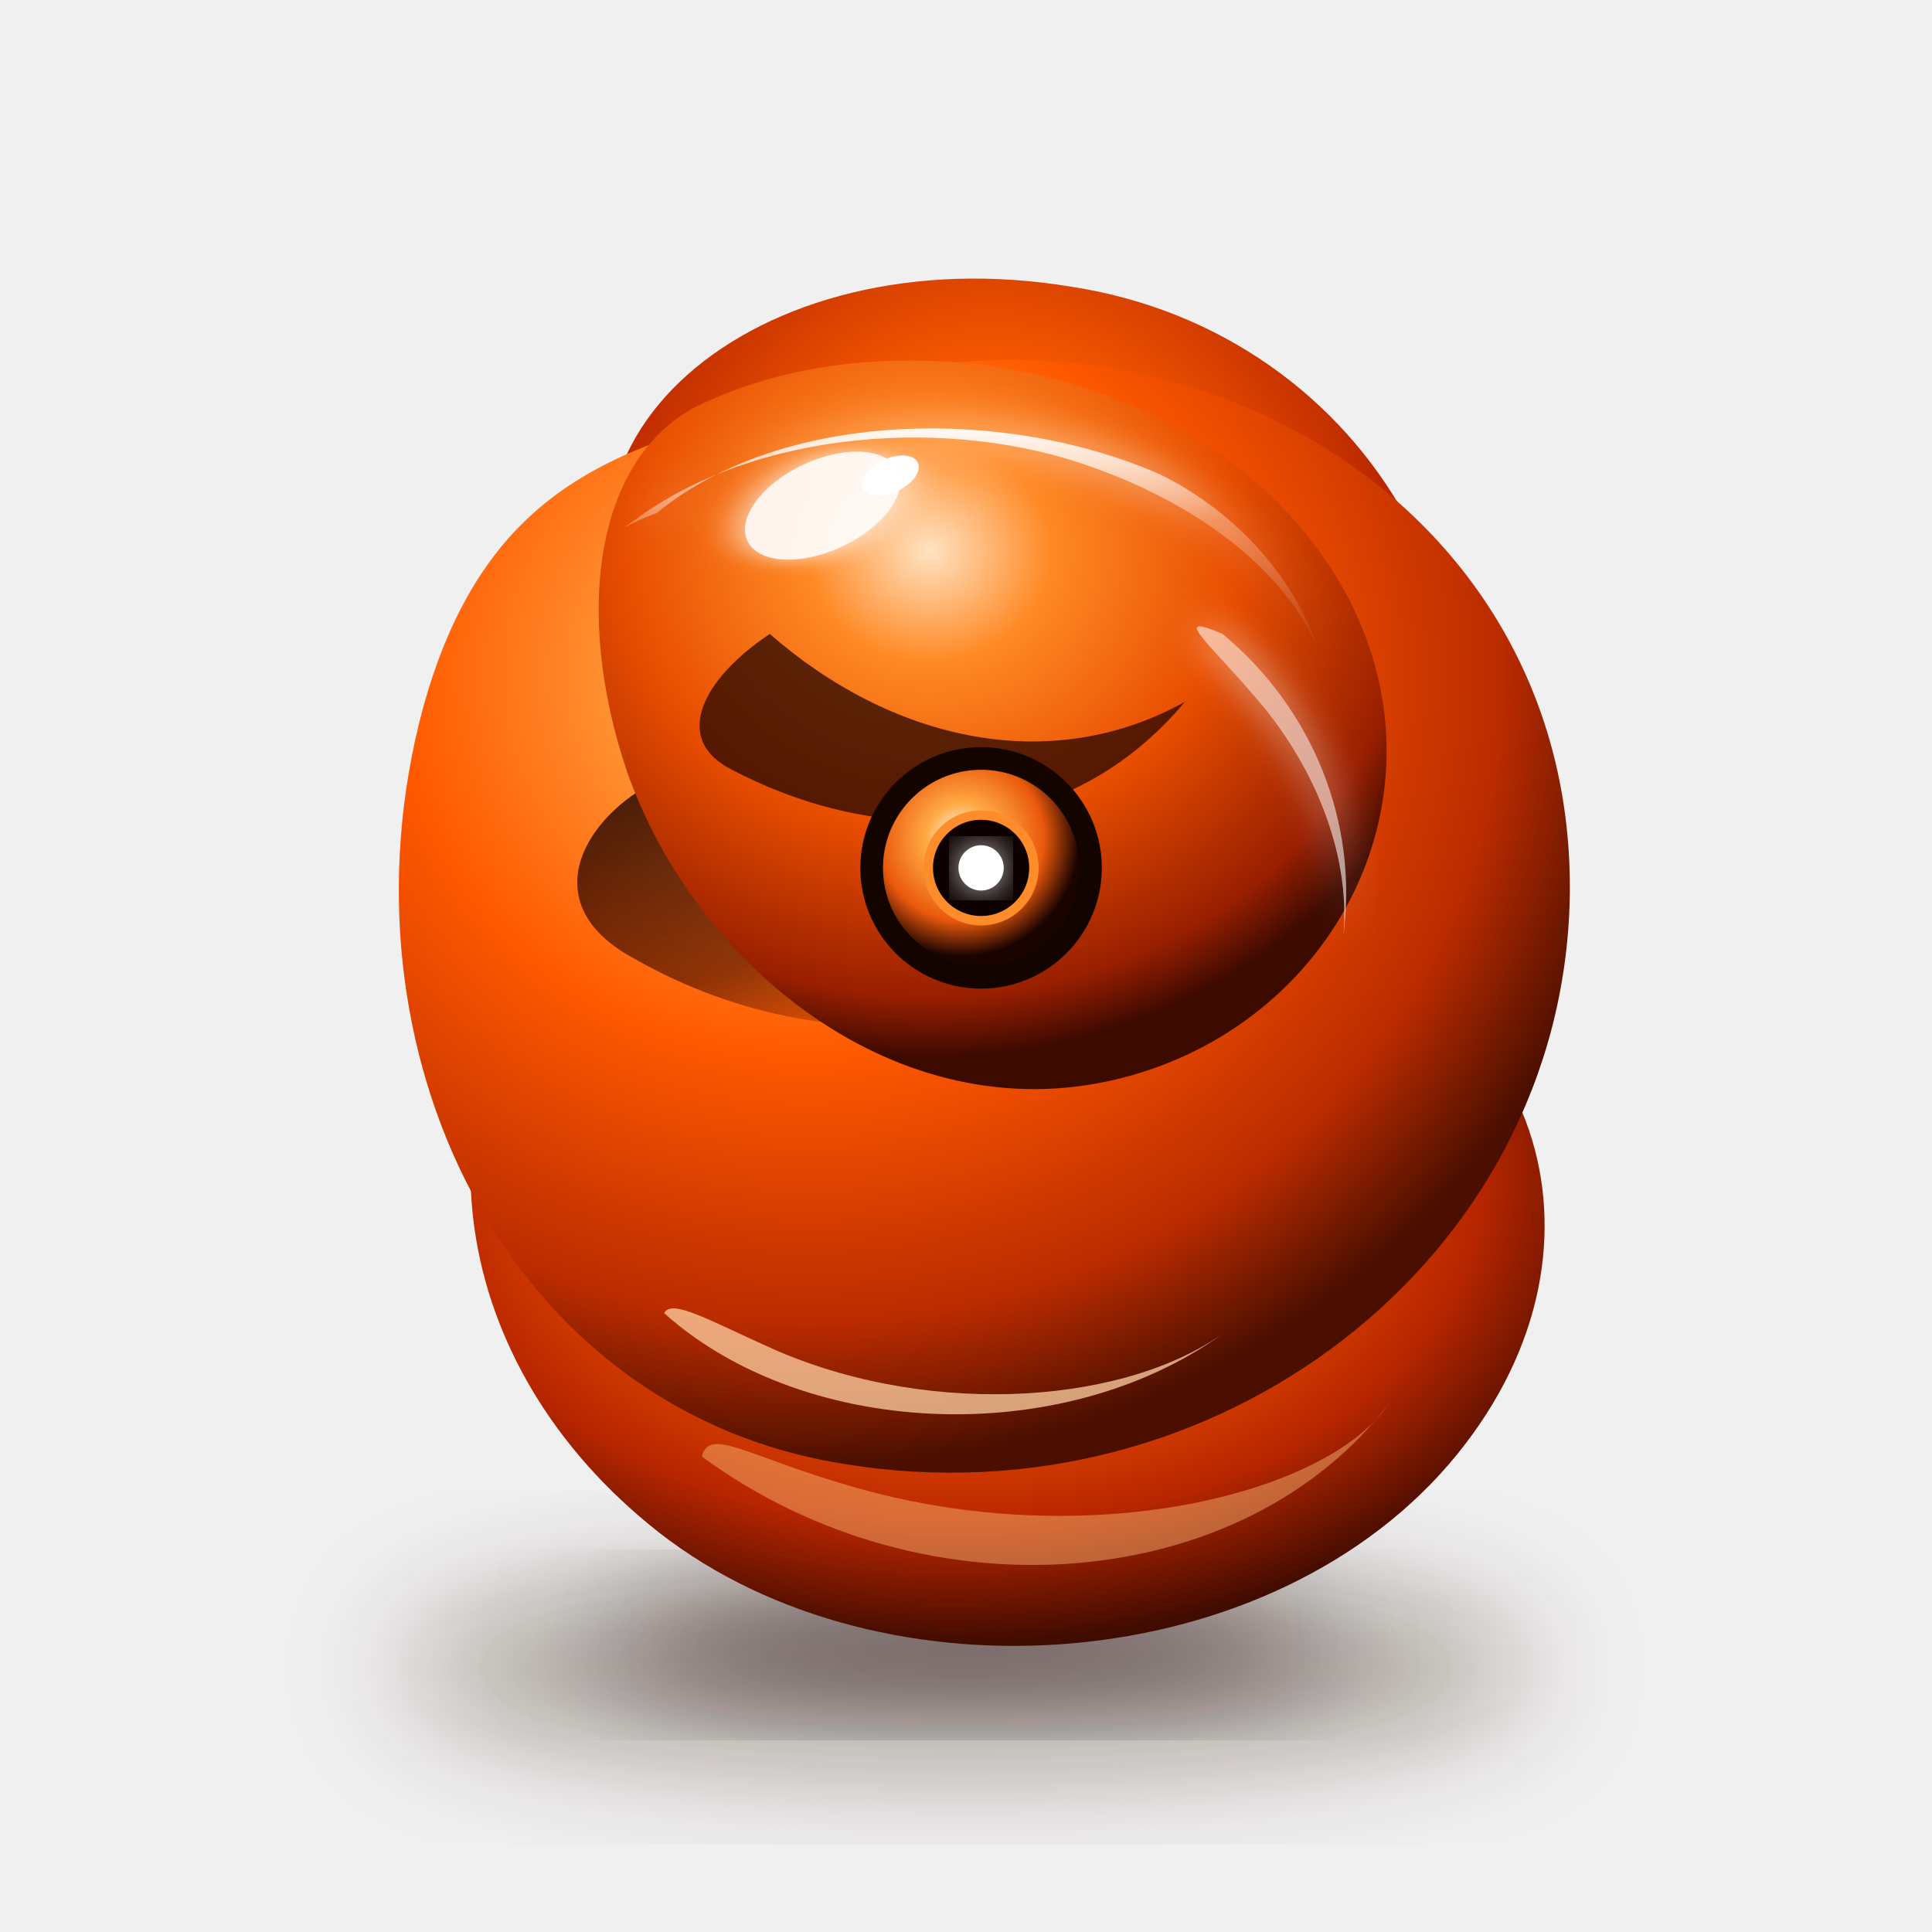
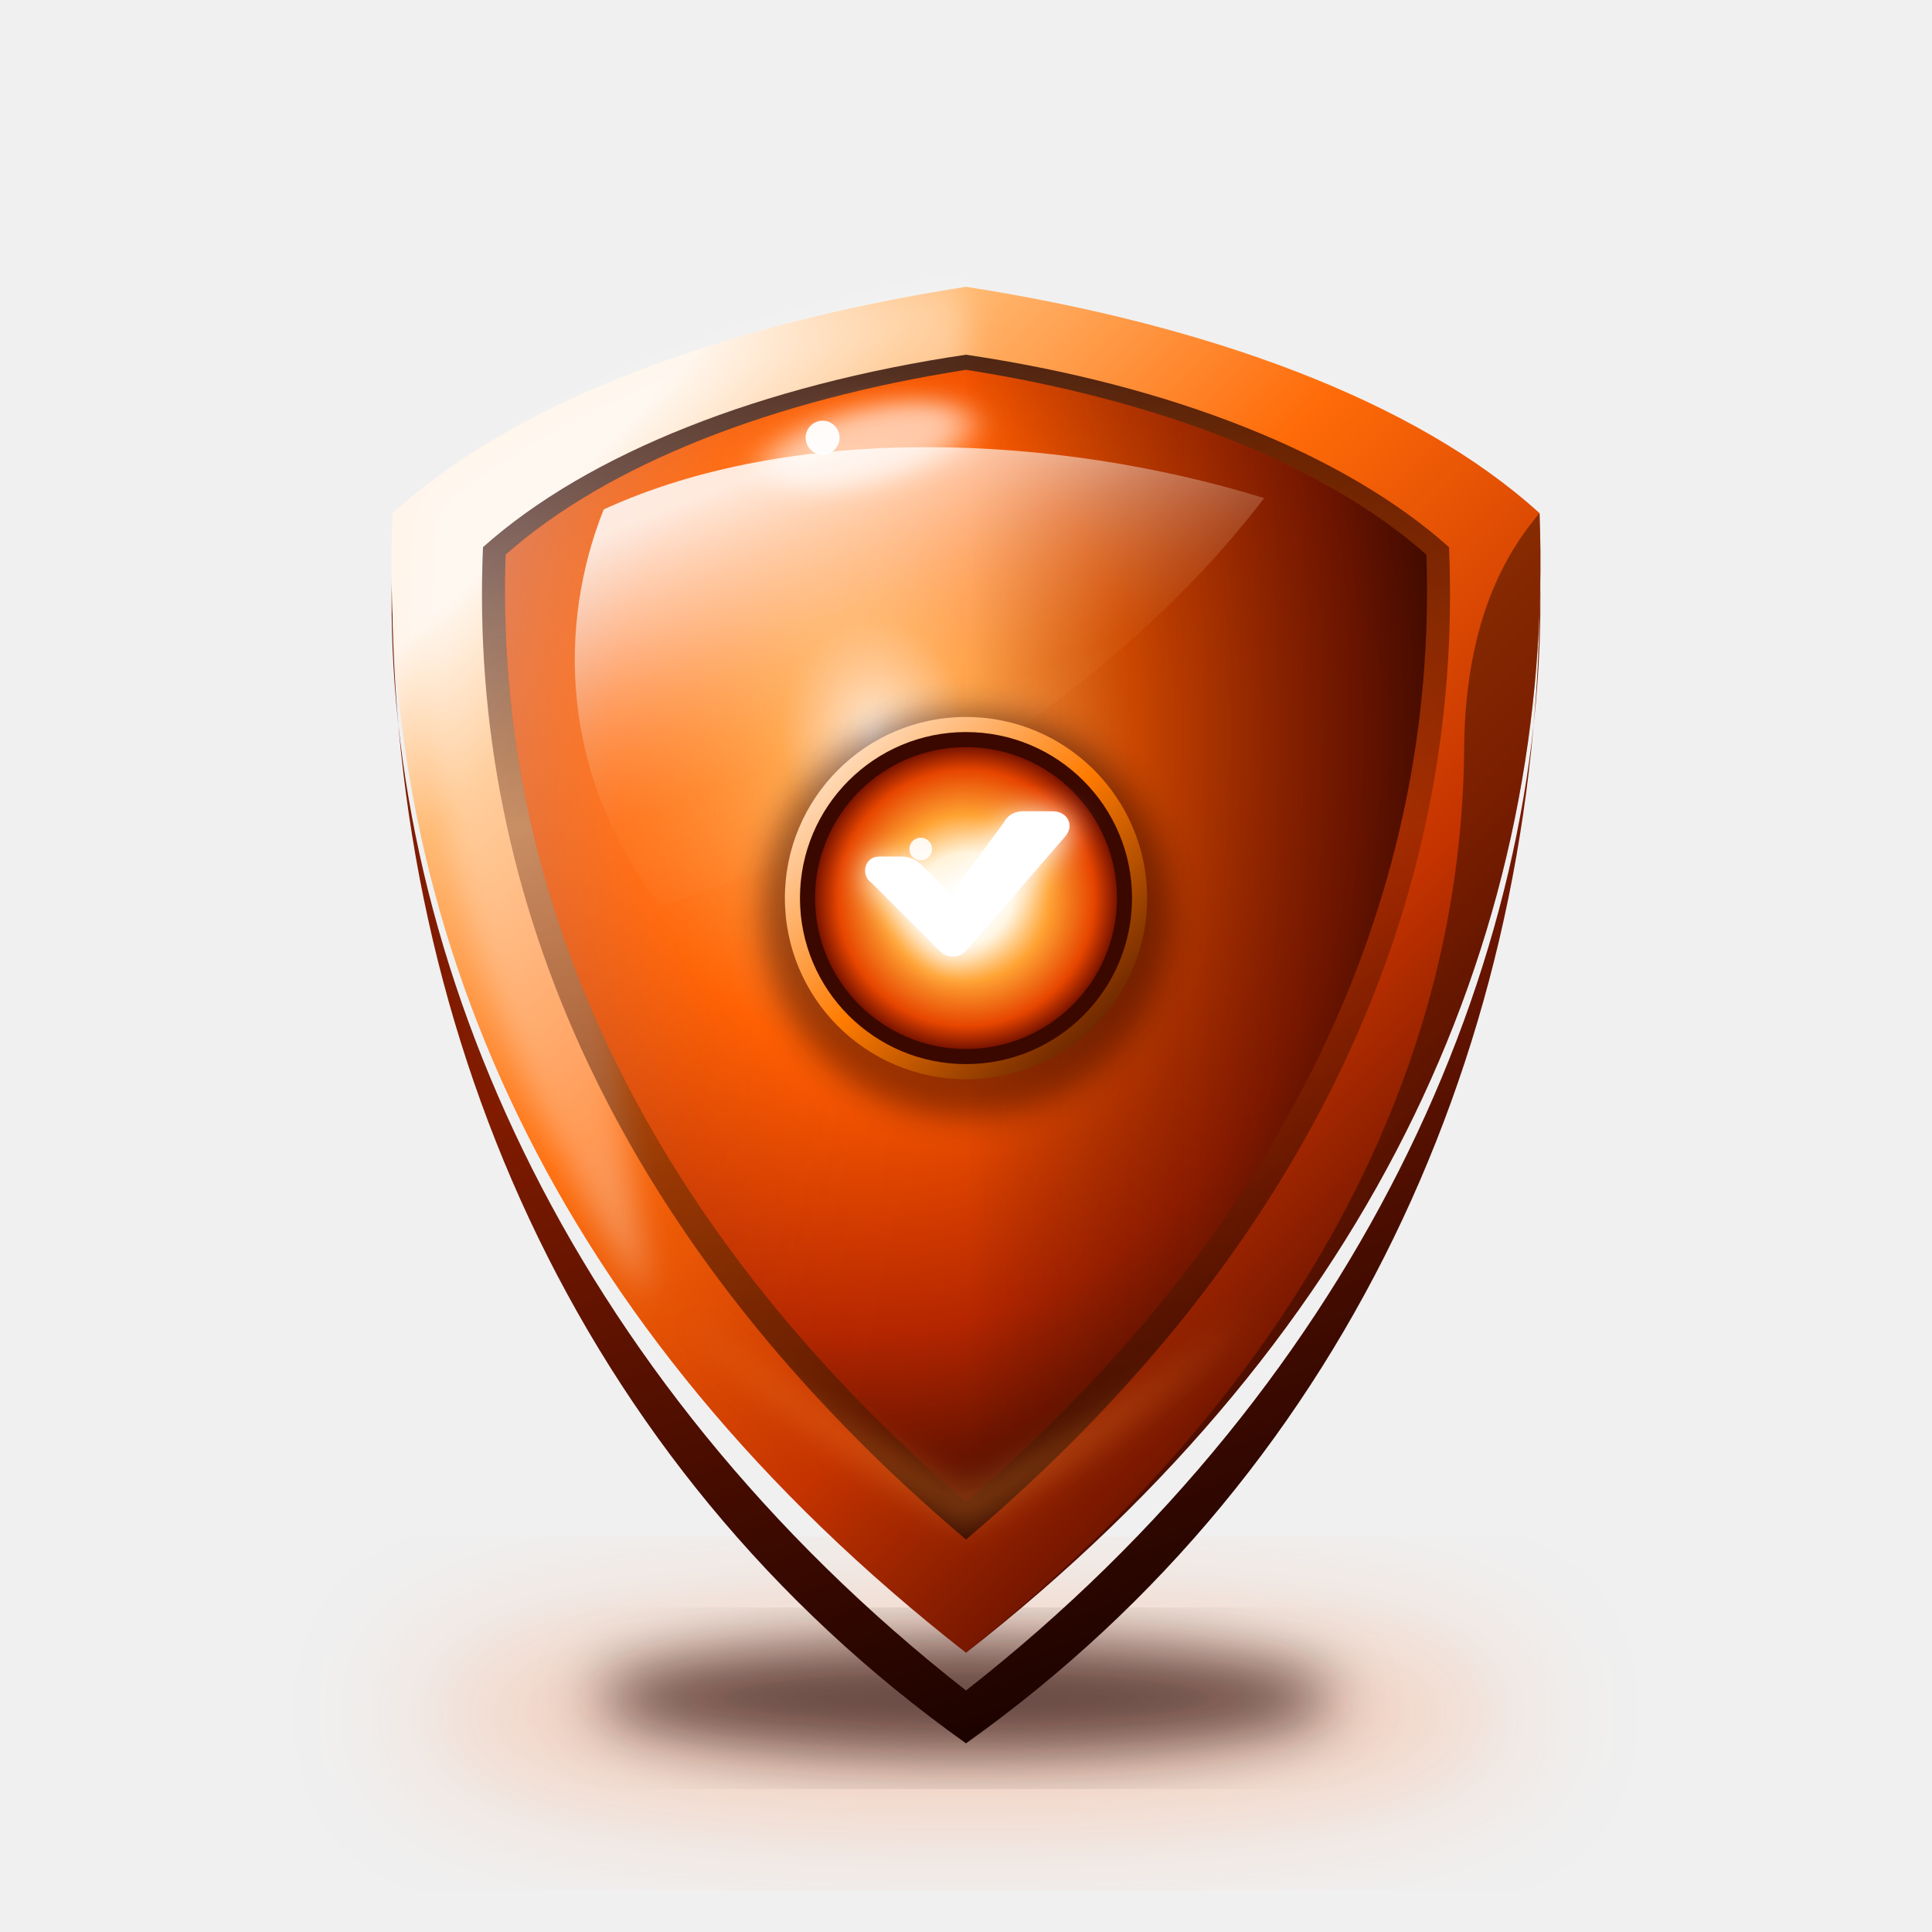
<svg xmlns="http://www.w3.org/2000/svg" viewBox="0 0 512 512" width="100%" height="100%">
  <defs>
-     <filter id="softbody-ground-shadow" x="-40%" y="-40%" width="180%" height="180%">
-       <feGaussianBlur stdDeviation="16" result="blur" />
+     <filter id="shield-shadow-floor" x="-40%" y="-40%" width="180%" height="180%">
+       <feGaussianBlur stdDeviation="18" result="blur" />
    </filter>
-     <filter id="specular-soft" x="-20%" y="-20%" width="140%" height="140%">
-       <feGaussianBlur stdDeviation="5" result="blur" />
-       <feComposite in="SourceGraphic" in2="blur" operator="over" />
+     <filter id="shield-contact-shadow" x="-30%" y="-30%" width="160%" height="160%">
+       <feGaussianBlur stdDeviation="8" result="blur" />
    </filter>
-     <radialGradient id="sb-lobe-main" cx="35%" cy="28%" r="72%">
-       <stop offset="0%" stop-color="#fff2e0" />
-       <stop offset="18%" stop-color="#ff9d3b" />
-       <stop offset="48%" stop-color="#ff5900" />
-       <stop offset="82%" stop-color="#ba2b00" />
-       <stop offset="100%" stop-color="#4a0f00" />
+     <filter id="soft-specular-blur" x="-20%" y="-20%" width="140%" height="140%">
+       <feGaussianBlur stdDeviation="4" result="blur" />
+     </filter>
+     <linearGradient id="rim-bevel-grad" x1="18%" y1="12%" x2="82%" y2="88%">
+       <stop offset="0%" stop-color="#fff5eb" />
+       <stop offset="12%" stop-color="#ffb870" />
+       <stop offset="38%" stop-color="#ff6b08" />
+       <stop offset="70%" stop-color="#c43300" />
+       <stop offset="92%" stop-color="#691200" />
+       <stop offset="100%" stop-color="#3b0800" />
+     </linearGradient>
+     <linearGradient id="rim-extrude-grad" x1="30%" y1="40%" x2="50%" y2="100%">
+       <stop offset="0%" stop-color="#801b00" />
+       <stop offset="60%" stop-color="#420b00" />
+       <stop offset="100%" stop-color="#1c0300" />
+     </linearGradient>
+     <linearGradient id="cavity-shadow" x1="50%" y1="0%" x2="50%" y2="100%">
+       <stop offset="0%" stop-color="#240500" stop-opacity="0.8" />
+       <stop offset="40%" stop-color="#4a0f00" stop-opacity="0.3" />
+       <stop offset="100%" stop-color="#000000" stop-opacity="0.6" />
+     </linearGradient>
+     <radialGradient id="shield-face-grad" cx="40%" cy="32%" r="68%">
+       <stop offset="0%" stop-color="#fff8f0" />
+       <stop offset="15%" stop-color="#ffa64d" />
+       <stop offset="42%" stop-color="#ff5c00" />
+       <stop offset="78%" stop-color="#b52600" />
+       <stop offset="100%" stop-color="#540e00" />
    </radialGradient>
-     <radialGradient id="sb-lobe-right" cx="42%" cy="26%" r="70%">
-       <stop offset="0%" stop-color="#ffe3c2" />
-       <stop offset="22%" stop-color="#ff8924" />
-       <stop offset="55%" stop-color="#e84e00" />
-       <stop offset="88%" stop-color="#991f00" />
-       <stop offset="100%" stop-color="#3d0a00" />
-     </radialGradient>
-     <radialGradient id="sb-lobe-bottom" cx="45%" cy="35%" r="65%">
-       <stop offset="0%" stop-color="#ffad5a" />
-       <stop offset="35%" stop-color="#ff6000" />
-       <stop offset="75%" stop-color="#b82600" />
-       <stop offset="100%" stop-color="#400b00" />
-     </radialGradient>
-     <linearGradient id="sb-crease-shadow" x1="0%" y1="0%" x2="100%" y2="100%">
-       <stop offset="0%" stop-color="#1f0500" stop-opacity="0.85" />
-       <stop offset="50%" stop-color="#470e00" stop-opacity="0.6" />
+     <linearGradient id="facet-left-grad" x1="0%" y1="0%" x2="100%" y2="50%">
+       <stop offset="0%" stop-color="#ffffff" stop-opacity="0.4" />
+       <stop offset="60%" stop-color="#ff9933" stop-opacity="0.1" />
      <stop offset="100%" stop-color="#ff5500" stop-opacity="0" />
    </linearGradient>
-     <linearGradient id="sb-specular-arc" x1="0%" y1="0%" x2="0%" y2="100%">
-       <stop offset="0%" stop-color="#ffffff" stop-opacity="0.95" />
-       <stop offset="40%" stop-color="#ffffff" stop-opacity="0.3" />
+     <linearGradient id="facet-right-grad" x1="0%" y1="50%" x2="100%" y2="50%">
+       <stop offset="0%" stop-color="#000000" stop-opacity="0.0" />
+       <stop offset="50%" stop-color="#3b0800" stop-opacity="0.35" />
+       <stop offset="100%" stop-color="#240500" stop-opacity="0.65" />
+     </linearGradient>
+     <linearGradient id="gloss-sheen-grad" x1="20%" y1="10%" x2="60%" y2="80%">
+       <stop offset="0%" stop-color="#ffffff" stop-opacity="0.85" />
+       <stop offset="35%" stop-color="#ffffff" stop-opacity="0.35" />
+       <stop offset="70%" stop-color="#ffb366" stop-opacity="0.08" />
      <stop offset="100%" stop-color="#ffffff" stop-opacity="0" />
    </linearGradient>
-     <radialGradient id="sb-cyber-iris" cx="40%" cy="35%" r="60%">
+     <radialGradient id="nova-core-glow" cx="50%" cy="50%" r="50%">
      <stop offset="0%" stop-color="#ffffff" />
-       <stop offset="30%" stop-color="#ffaa44" />
-       <stop offset="70%" stop-color="#ea580c" />
-       <stop offset="100%" stop-color="#1a0400" />
+       <stop offset="30%" stop-color="#fff2d6" />
+       <stop offset="55%" stop-color="#ffa333" />
+       <stop offset="85%" stop-color="#e64500" />
+       <stop offset="100%" stop-color="#7a1400" />
    </radialGradient>
+     <linearGradient id="core-rim-grad" x1="0%" y1="0%" x2="100%" y2="100%">
+       <stop offset="0%" stop-color="#ffffff" />
+       <stop offset="50%" stop-color="#ff7b00" />
+       <stop offset="100%" stop-color="#360800" />
+     </linearGradient>
  </defs>
-   <g>
-     <ellipse cx="256" cy="442" rx="150" ry="26" fill="#2b0a02" opacity="0.35" filter="url(#softbody-ground-shadow)" />
-     <ellipse cx="256" cy="436" rx="95" ry="14" fill="#140300" opacity="0.55" filter="url(#softbody-ground-shadow)" />
+   <g id="ground-shadows">
+     <ellipse cx="256" cy="454" rx="145" ry="26" fill="#ff5500" opacity="0.25" filter="url(#shield-shadow-floor)" />
+     <ellipse cx="256" cy="450" rx="98" ry="15" fill="#1f0400" opacity="0.65" filter="url(#shield-contact-shadow)" />
  </g>
-   <path d="M 172 178            C 134 118 200 62 284 76            C 362 88 412 168 376 254            C 346 326 264 362 208 328            C 168 304 184 246 226 232            C 278 214 316 168 288 126            C 264 92 204 104 172 178 Z" fill="url(#sb-lobe-bottom)" />
-   <path d="M 234 132            C 280 152 320 200 304 266            C 288 328 226 344 196 326            C 234 318 274 278 284 234            C 294 186 266 148 234 132 Z" fill="url(#sb-crease-shadow)" />
-   <path d="M 148 248            C 112 288 116 358 172 404            C 230 452 334 446 384 388            C 432 332 408 262 344 246            C 284 232 232 278 198 274            C 174 270 160 258 148 248 Z" fill="url(#sb-lobe-bottom)" />
-   <path d="M 186 386            C 246 430 330 422 368 372            C 352 396 288 412 226 394            C 198 386 188 378 186 386 Z" fill="#ffbe7b" opacity="0.45" />
-   <path d="M 216 104            C 310 72 418 132 416 238            C 414 334 322 404 224 388            C 134 374 88 278 112 188            C 130 122 172 118 216 104 Z" fill="url(#sb-lobe-main)" />
-   <path d="M 172 208            C 214 244 276 258 334 228            C 292 274 224 286 168 254            C 142 240 154 218 172 208 Z" fill="url(#sb-crease-shadow)" />
-   <path d="M 184 108            C 236 82 322 96 356 156            C 386 210 354 272 296 286            C 238 300 184 256 166 204            C 152 162 158 122 184 108 Z" fill="url(#sb-lobe-right)" />
-   <path d="M 204 168            C 236 196 278 206 314 186            C 284 222 236 226 194 204            C 178 196 186 180 204 168 Z" fill="#260600" opacity="0.75" />
-   <g transform="translate(242, 212)">
-     <circle cx="18" cy="18" r="32" fill="#140400" />
-     <circle cx="18" cy="18" r="26" fill="url(#sb-cyber-iris)" />
-     <circle cx="18" cy="18" r="14" fill="#0d0200" stroke="#ff8c2b" stroke-width="2.5" />
-     <circle cx="18" cy="18" r="6" fill="#ffffff" filter="url(#specular-soft)" />
+   <g id="shield-extrusion">
+     <path d="M 104 148              C 100 250, 150 365, 256 448              C 362 365, 412 250, 408 148              C 410 270, 360 388, 256 462              C 152 388, 102 270, 104 148 Z" fill="url(#rim-extrude-grad)" />
  </g>
-   <path d="M 174 136            C 208 108 268 108 308 126            C 328 136 344 154 350 174            C 342 152 318 134 290 124            C 252 110 200 114 168 138            C 162 142 168 138 174 136 Z" fill="url(#sb-specular-arc)" filter="url(#specular-soft)" />
-   <ellipse cx="218" cy="134" rx="22" ry="12" fill="#ffffff" opacity="0.92" transform="rotate(-25 218 134)" filter="url(#specular-soft)" />
-   <ellipse cx="236" cy="126" rx="8" ry="4.5" fill="#ffffff" opacity="0.98" transform="rotate(-25 236 126)" />
-   <path d="M 324 168            C 348 188 360 218 356 248            C 358 226 348 202 332 184            C 320 170 310 162 324 168 Z" fill="#ffffff" opacity="0.6" filter="url(#specular-soft)" />
-   <path d="M 176 348            C 214 382 284 384 326 352            C 300 372 248 376 206 358            C 188 350 178 344 176 348 Z" fill="#ffd1a3" opacity="0.75" />
+   <g id="shield-rim">
+     <path d="M 256 76              C 320 86, 375 106, 408 136              C 412 245, 366 352, 256 438              C 146 352, 100 245, 104 136              C 137 106, 192 86, 256 76 Z" fill="url(#rim-bevel-grad)" />
+     <path d="M 256 77              C 200 86, 148 105, 114 134              C 107 195, 122 276, 172 344              C 162 274, 154 200, 160 148              C 185 125, 222 108, 256 98 Z" fill="#ffffff" opacity="0.32" filter="url(#soft-specular-blur)" />
+     <path d="M 408 136              C 412 245, 366 352, 256 438              C 275 422, 386 338, 388 200              C 388 170, 396 150, 408 136 Z" fill="#1f0400" opacity="0.45" />
+   </g>
+   <g id="shield-face">
+     <path d="M 256 94              C 310 102, 356 120, 384 145              C 388 238, 348 330, 256 408              C 164 330, 124 238, 128 145              C 156 120, 202 102, 256 94 Z" fill="url(#cavity-shadow)" />
+     <path d="M 256 98              C 307 106, 351 123, 378 147              C 381 234, 344 322, 256 398              C 168 322, 131 234, 134 147              C 161 123, 205 106, 256 98 Z" fill="url(#shield-face-grad)" />
+     <path d="M 256 98              L 256 398              C 168 322, 131 234, 134 147              C 161 123, 205 106, 256 98 Z" fill="url(#facet-left-grad)" />
+     <path d="M 256 98              L 256 398              C 344 322, 381 234, 378 147              C 351 123, 307 106, 256 98 Z" fill="url(#facet-right-grad)" />
+   </g>
+   <g id="specular-gloss">
+     <path d="M 160 135              C 210 112, 280 115, 335 132              C 300 178, 240 220, 175 240              C 148 205, 148 165, 160 135 Z" fill="url(#gloss-sheen-grad)" />
+     <ellipse cx="230" cy="118" rx="28" ry="10" transform="rotate(-14 230 118)" fill="#ffffff" opacity="0.65" filter="url(#soft-specular-blur)" />
+     <circle cx="218" cy="116" r="4.5" fill="#ffffff" opacity="0.95" />
+   </g>
+   <g id="sentry-emblem">
+     <circle cx="256" cy="242" r="54" fill="#240500" opacity="0.45" filter="url(#soft-specular-blur)" />
+     <circle cx="256" cy="238" r="48" fill="url(#core-rim-grad)" />
+     <circle cx="256" cy="238" r="44" fill="#3b0800" />
+     <circle cx="256" cy="238" r="40" fill="url(#nova-core-glow)" />
+     <path d="M 234 238              L 249 253              C 251 255, 254 255, 256 253              L 282 223              C 285 220, 283 216, 279 216              L 271 216              C 269 216, 267 217, 266 219              L 252 238              L 244 230              C 243 229, 241 228, 239 228              L 233 228              C 229 228, 228 233, 231 235 Z" fill="#ffffff" filter="url(#soft-specular-blur)" />
+     <path d="M 234 237              L 249 252              C 251 254, 254 254, 256 252              L 282 222              C 285 219, 283 215, 279 215              L 271 215              C 269 215, 267 216, 266 218              L 252 237              L 244 229              C 243 228, 241 227, 239 227              L 233 227              C 229 227, 228 232, 231 234 Z" fill="#ffffff" />
+     <circle cx="244" cy="225" r="3" fill="#ffffff" opacity="0.9" />
+   </g>
+   <path d="M 180 348            C 216 384, 256 405, 256 405            C 256 405, 296 384, 332 348            C 292 378, 256 394, 256 394            C 256 394, 220 378, 180 348 Z" fill="#ff9933" opacity="0.3" filter="url(#soft-specular-blur)" />
</svg>
